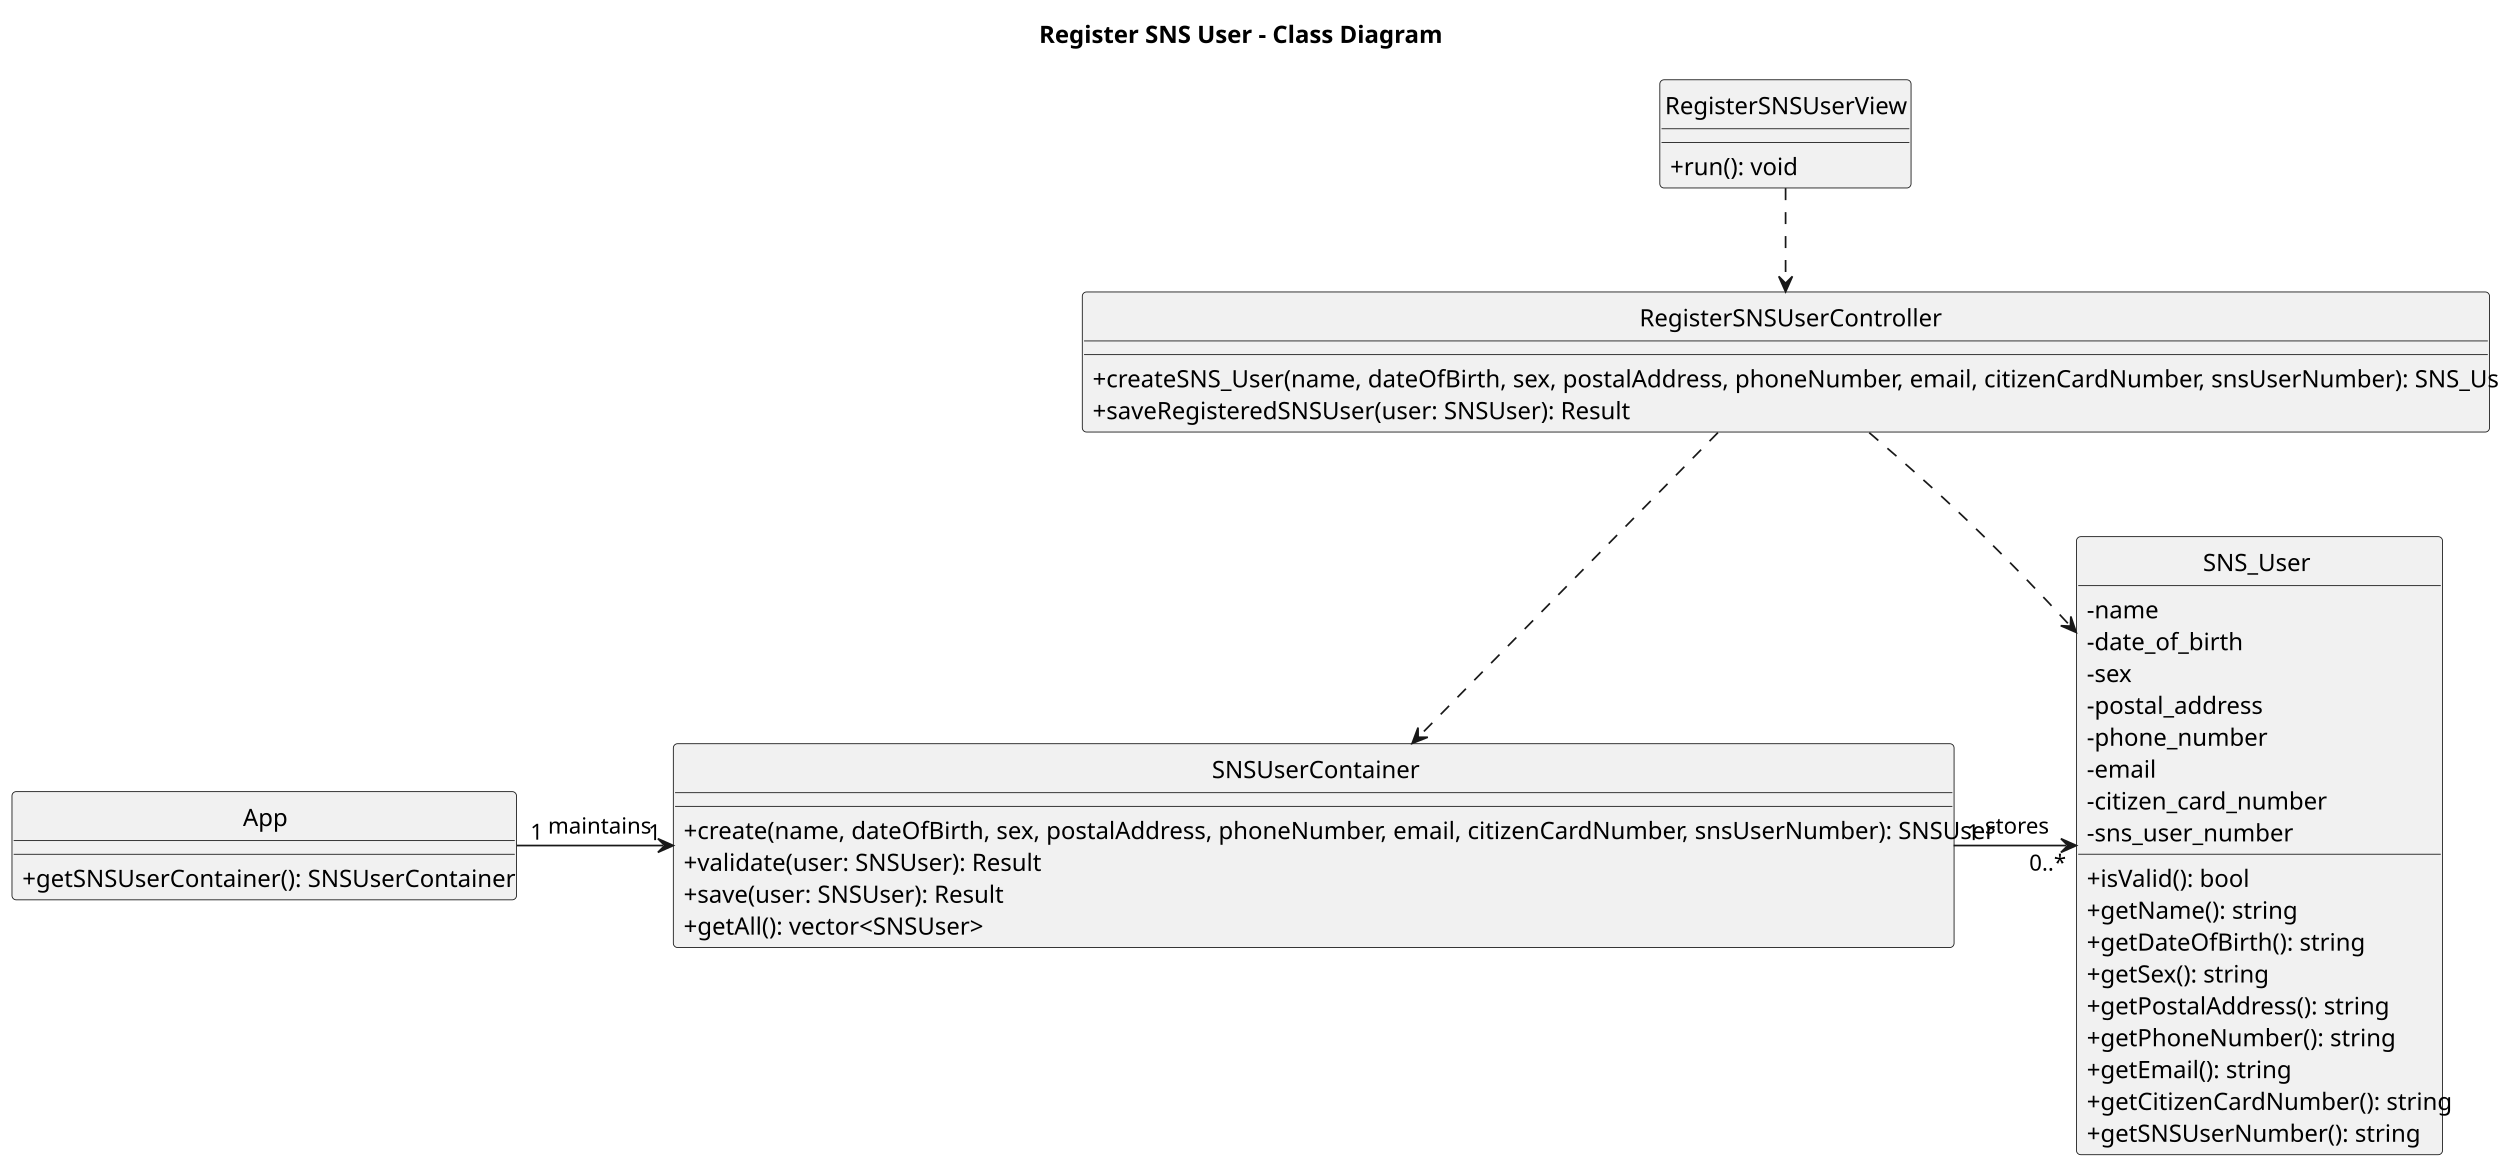
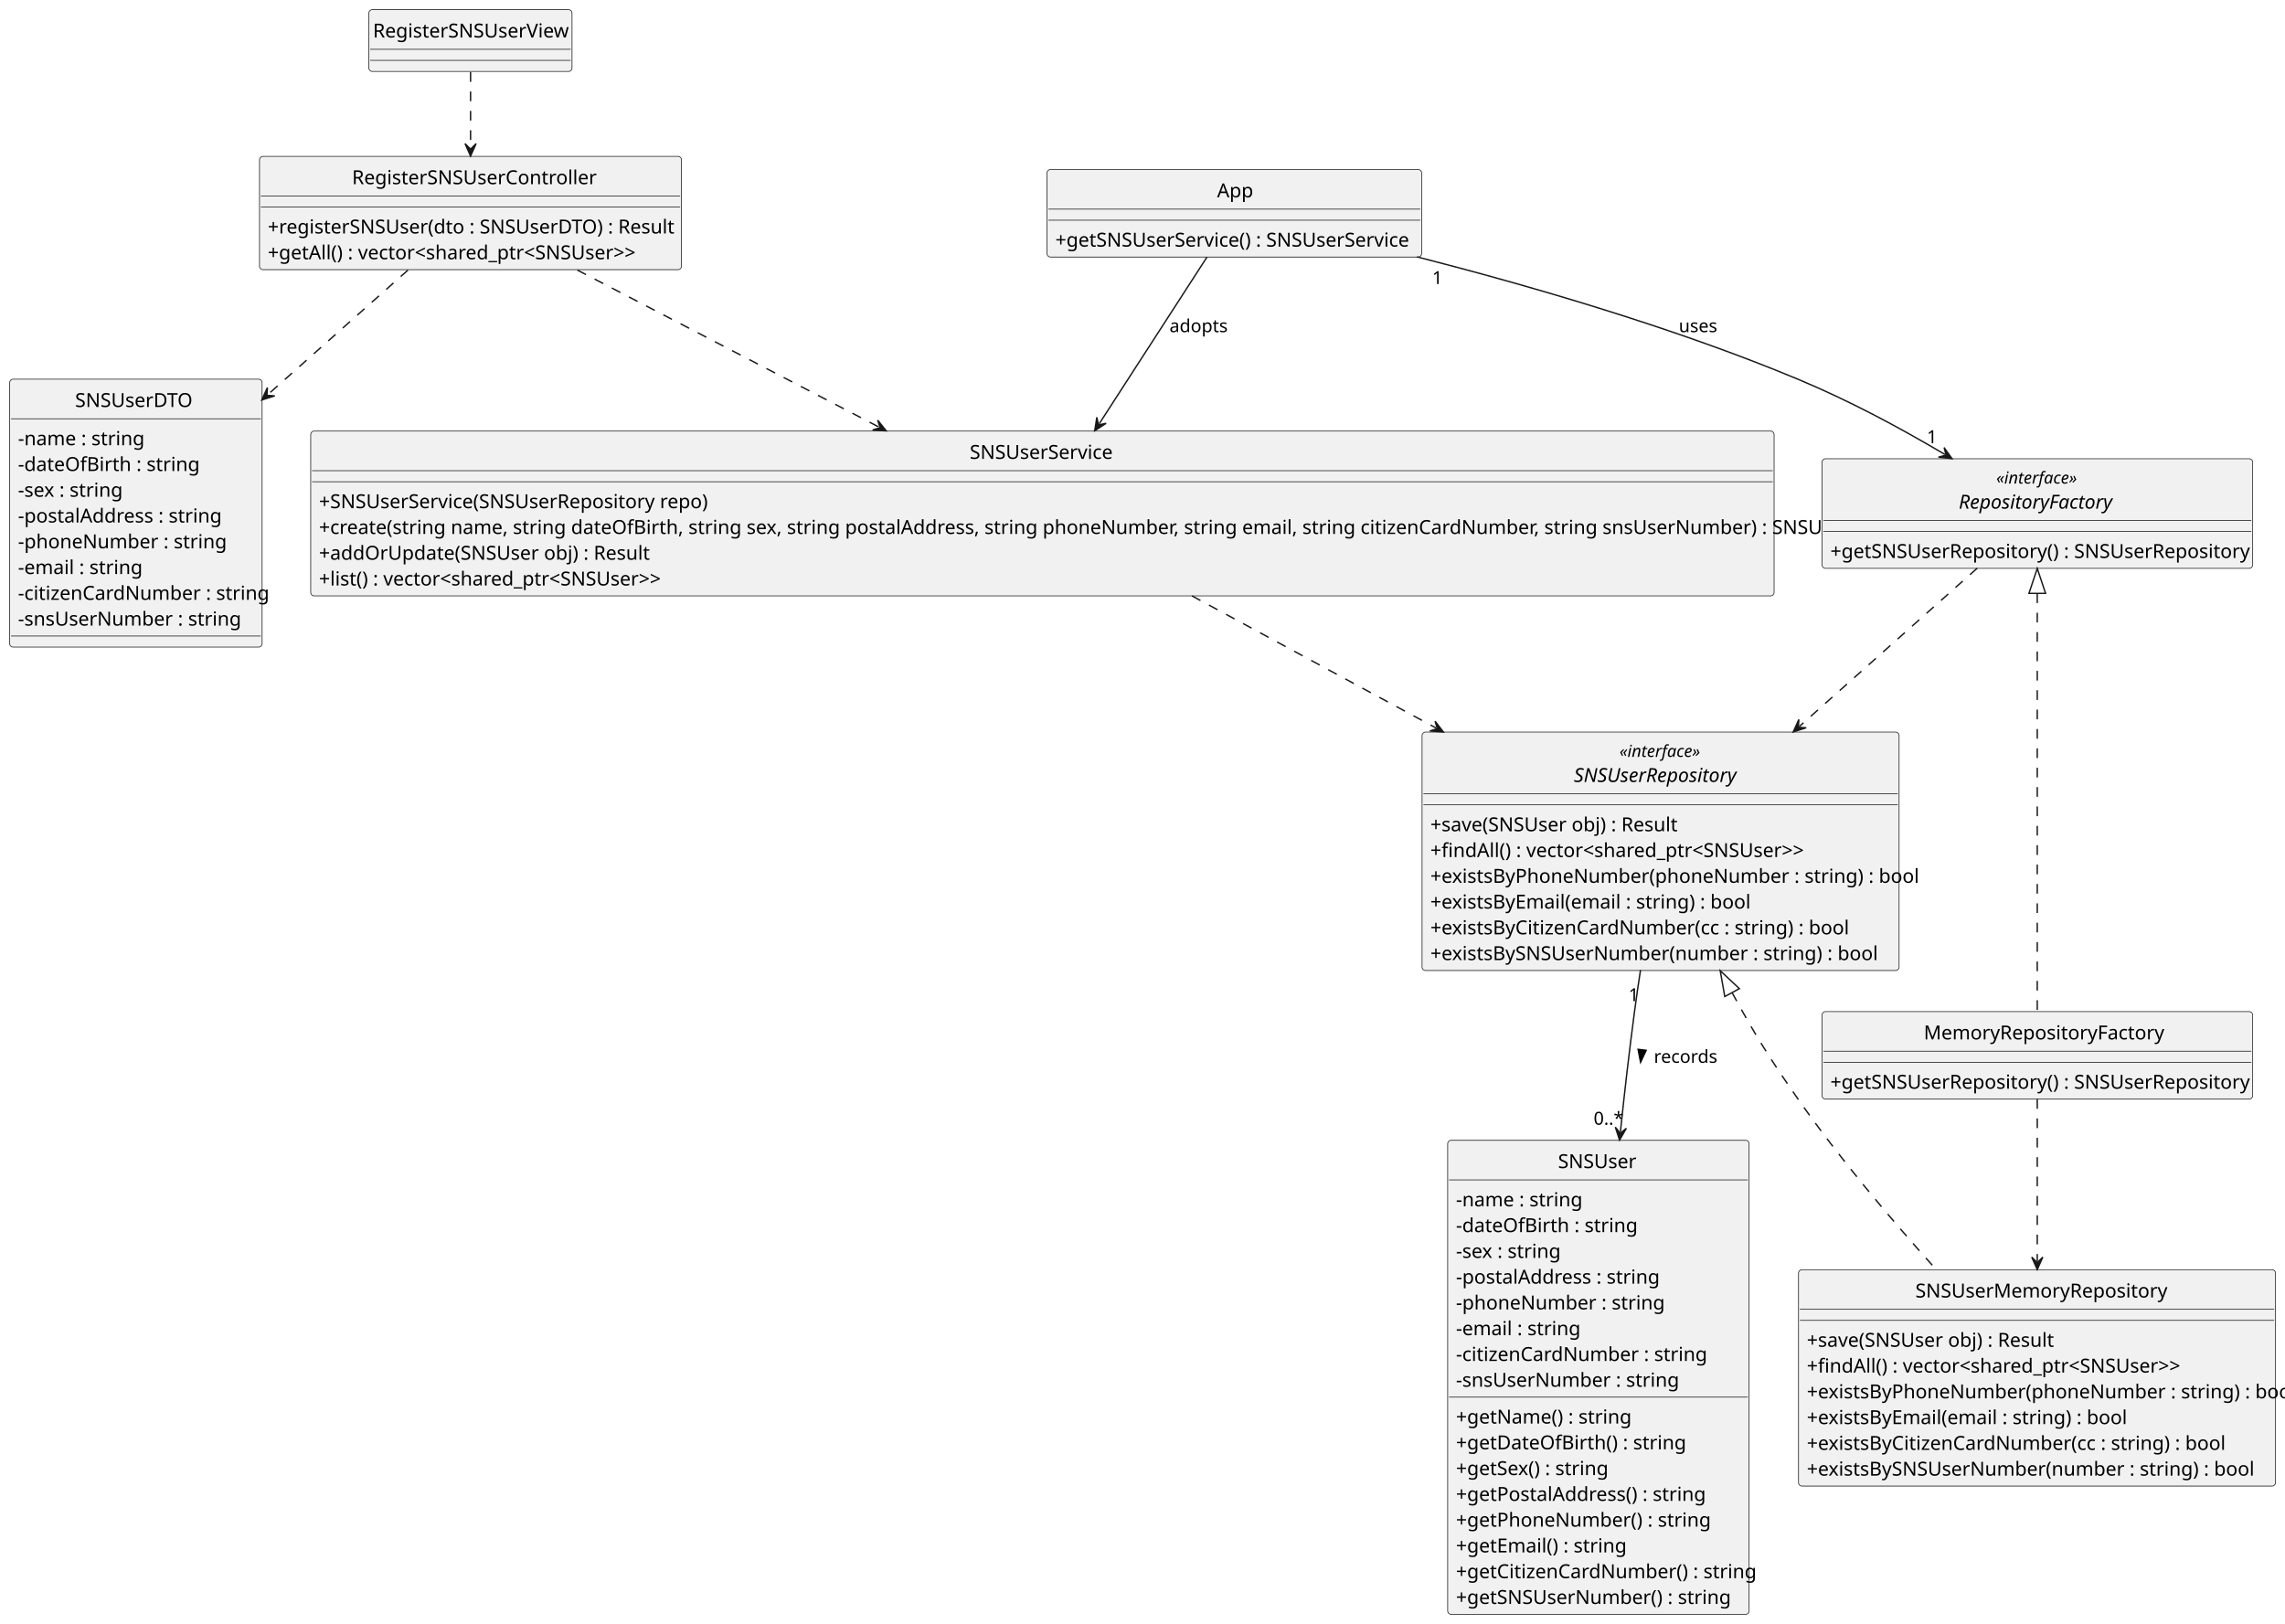
- <svg xmlns="http://www.w3.org/2000/svg" contentStyleType="text/css" data-diagram-type="CLASS" height="681px" preserveAspectRatio="none" style="width:1461px;height:681px;background:#FFFFFF;" version="1.1" viewBox="0 0 1461 681" width="1461px" zoomAndPan="magnify">
+ <svg xmlns="http://www.w3.org/2000/svg" contentStyleType="text/css" height="1173px" preserveAspectRatio="none" style="width:1651px;height:1173px;background:#FFFFFF;" version="1.1" viewBox="0 0 1651 1173" width="1651px" zoomAndPan="magnify">
  <defs />
  <g>
-     <g class="title" data-source-line="6">
-       <text fill="#000000" font-family="sans-serif" font-size="14" font-weight="bold" lengthAdjust="spacing" textLength="233.427" x="607.227" y="25.107">Register SNS User - Class Diagram</text>
+     <g id="elem_SNSUserDTO">
+       <rect codeLine="7" fill="#F1F1F1" height="193.59" id="SNSUserDTO" rx="2.5" ry="2.5" style="stroke:#181818;stroke-width:0.5;" width="182.386" x="7" y="274" />
+       <text fill="#000000" font-family="sans-serif" font-size="14" lengthAdjust="spacing" textLength="87.897" x="54.245" y="294.107">SNSUserDTO</text>
+       <line style="stroke:#181818;stroke-width:0.5;" x1="8" x2="188.386" y1="302.621" y2="302.621" />
+       <text fill="#000000" font-family="sans-serif" font-size="14" lengthAdjust="spacing" textLength="85.586" x="13" y="321.728">-name : string</text>
+       <text fill="#000000" font-family="sans-serif" font-size="14" lengthAdjust="spacing" textLength="121.379" x="13" y="340.35">-dateOfBirth : string</text>
+       <text fill="#000000" font-family="sans-serif" font-size="14" lengthAdjust="spacing" textLength="72.352" x="13" y="358.971">-sex : string</text>
+       <text fill="#000000" font-family="sans-serif" font-size="14" lengthAdjust="spacing" textLength="139.282" x="13" y="377.592">-postalAddress : string</text>
+       <text fill="#000000" font-family="sans-serif" font-size="14" lengthAdjust="spacing" textLength="139.289" x="13" y="396.213">-phoneNumber : string</text>
+       <text fill="#000000" font-family="sans-serif" font-size="14" lengthAdjust="spacing" textLength="84.02" x="13" y="414.834">-email : string</text>
+       <text fill="#000000" font-family="sans-serif" font-size="14" lengthAdjust="spacing" textLength="170.386" x="13" y="433.455">-citizenCardNumber : string</text>
+       <text fill="#000000" font-family="sans-serif" font-size="14" lengthAdjust="spacing" textLength="151.703" x="13" y="452.076">-snsUserNumber : string</text>
+       <line style="stroke:#181818;stroke-width:0.5;" x1="8" x2="188.386" y1="459.59" y2="459.59" />
    </g>
-     <g class="entity" data-entity="RegisterSNSUserView" data-source-line="8" data-uid="ent0002" id="entity_RegisterSNSUserView">
-       <rect fill="#F1F1F1" height="63.242" rx="2.5" ry="2.5" style="stroke:#181818;stroke-width:0.5;" width="146.82" x="970" y="46.621" />
-       <text fill="#000000" font-family="sans-serif" font-size="14" lengthAdjust="spacing" textLength="140.82" x="973" y="66.728">RegisterSNSUserView</text>
-       <line style="stroke:#181818;stroke-width:0.5;" x1="971" x2="1115.82" y1="75.242" y2="75.242" />
-       <line style="stroke:#181818;stroke-width:0.5;" x1="971" x2="1115.82" y1="83.242" y2="83.242" />
-       <text fill="#000000" font-family="sans-serif" font-size="14" lengthAdjust="spacing" textLength="71.196" x="976" y="102.35">+run(): void</text>
+     <g id="elem_RegisterSNSUserView">
+       <rect codeLine="19" fill="#F1F1F1" height="44.621" id="RegisterSNSUserView" rx="2.5" ry="2.5" style="stroke:#181818;stroke-width:0.5;" width="146.82" x="266.5" y="7" />
+       <text fill="#000000" font-family="sans-serif" font-size="14" lengthAdjust="spacing" textLength="140.82" x="269.5" y="27.107">RegisterSNSUserView</text>
+       <line style="stroke:#181818;stroke-width:0.5;" x1="267.5" x2="412.32" y1="35.621" y2="35.621" />
+       <line style="stroke:#181818;stroke-width:0.5;" x1="267.5" x2="412.32" y1="43.621" y2="43.621" />
    </g>
-     <g class="entity" data-entity="RegisterSNSUserController" data-source-line="12" data-uid="ent0003" id="entity_RegisterSNSUserController">
-       <rect fill="#F1F1F1" height="81.863" rx="2.5" ry="2.5" style="stroke:#181818;stroke-width:0.5;" width="822.38" x="632.5" y="170.621" />
-       <text fill="#000000" font-family="sans-serif" font-size="14" lengthAdjust="spacing" textLength="171.165" x="958.107" y="190.728">RegisterSNSUserController</text>
-       <line style="stroke:#181818;stroke-width:0.5;" x1="633.5" x2="1453.88" y1="199.242" y2="199.242" />
-       <line style="stroke:#181818;stroke-width:0.5;" x1="633.5" x2="1453.88" y1="207.242" y2="207.242" />
-       <text fill="#000000" font-family="sans-serif" font-size="14" lengthAdjust="spacing" textLength="810.38" x="638.5" y="226.35">+createSNS_User(name, dateOfBirth, sex, postalAddress, phoneNumber, email, citizenCardNumber, snsUserNumber): SNS_User</text>
-       <text fill="#000000" font-family="sans-serif" font-size="14" lengthAdjust="spacing" textLength="313.94" x="638.5" y="244.971">+saveRegisteredSNSUser(user: SNSUser): Result</text>
+     <g id="elem_RegisterSNSUserController">
+       <rect codeLine="22" fill="#F1F1F1" height="81.863" id="RegisterSNSUserController" rx="2.5" ry="2.5" style="stroke:#181818;stroke-width:0.5;" width="304.906" x="187.5" y="113" />
+       <text fill="#000000" font-family="sans-serif" font-size="14" lengthAdjust="spacing" textLength="171.165" x="254.371" y="133.107">RegisterSNSUserController</text>
+       <line style="stroke:#181818;stroke-width:0.5;" x1="188.5" x2="491.406" y1="141.621" y2="141.621" />
+       <line style="stroke:#181818;stroke-width:0.5;" x1="188.5" x2="491.406" y1="149.621" y2="149.621" />
+       <text fill="#000000" font-family="sans-serif" font-size="14" lengthAdjust="spacing" textLength="292.906" x="193.5" y="168.728">+registerSNSUser(dto : SNSUserDTO) : Result</text>
+       <text fill="#000000" font-family="sans-serif" font-size="14" lengthAdjust="spacing" textLength="260.292" x="193.5" y="187.35">+getAll() : vector&lt;shared_ptr&lt;SNSUser&gt;&gt;</text>
    </g>
-     <g class="entity" data-entity="SNS_User" data-source-line="17" data-uid="ent0004" id="entity_SNS_User">
-       <rect fill="#F1F1F1" height="361.18" rx="2.5" ry="2.5" style="stroke:#181818;stroke-width:0.5;" width="213.906" x="1213.5" y="313.621" />
-       <text fill="#000000" font-family="sans-serif" font-size="14" lengthAdjust="spacing" textLength="66.131" x="1287.388" y="333.728">SNS_User</text>
-       <line style="stroke:#181818;stroke-width:0.5;" x1="1214.5" x2="1426.406" y1="342.242" y2="342.242" />
-       <text fill="#000000" font-family="sans-serif" font-size="14" lengthAdjust="spacing" textLength="39.683" x="1219.5" y="361.35">-name</text>
-       <text fill="#000000" font-family="sans-serif" font-size="14" lengthAdjust="spacing" textLength="86.393" x="1219.5" y="379.971">-date_of_birth</text>
-       <text fill="#000000" font-family="sans-serif" font-size="14" lengthAdjust="spacing" textLength="26.448" x="1219.5" y="398.592">-sex</text>
-       <text fill="#000000" font-family="sans-serif" font-size="14" lengthAdjust="spacing" textLength="99.613" x="1219.5" y="417.213">-postal_address</text>
-       <text fill="#000000" font-family="sans-serif" font-size="14" lengthAdjust="spacing" textLength="98.848" x="1219.5" y="435.834">-phone_number</text>
-       <text fill="#000000" font-family="sans-serif" font-size="14" lengthAdjust="spacing" textLength="38.117" x="1219.5" y="454.455">-email</text>
-       <text fill="#000000" font-family="sans-serif" font-size="14" lengthAdjust="spacing" textLength="134.62" x="1219.5" y="473.076">-citizen_card_number</text>
-       <text fill="#000000" font-family="sans-serif" font-size="14" lengthAdjust="spacing" textLength="116.724" x="1219.5" y="491.697">-sns_user_number</text>
-       <line style="stroke:#181818;stroke-width:0.5;" x1="1214.5" x2="1426.406" y1="499.211" y2="499.211" />
-       <text fill="#000000" font-family="sans-serif" font-size="14" lengthAdjust="spacing" textLength="92.989" x="1219.5" y="518.318">+isValid(): bool</text>
-       <text fill="#000000" font-family="sans-serif" font-size="14" lengthAdjust="spacing" textLength="116.32" x="1219.5" y="536.939">+getName(): string</text>
-       <text fill="#000000" font-family="sans-serif" font-size="14" lengthAdjust="spacing" textLength="152.113" x="1219.5" y="555.561">+getDateOfBirth(): string</text>
-       <text fill="#000000" font-family="sans-serif" font-size="14" lengthAdjust="spacing" textLength="103.1" x="1219.5" y="574.182">+getSex(): string</text>
-       <text fill="#000000" font-family="sans-serif" font-size="14" lengthAdjust="spacing" textLength="169.244" x="1219.5" y="592.803">+getPostalAddress(): string</text>
-       <text fill="#000000" font-family="sans-serif" font-size="14" lengthAdjust="spacing" textLength="169.251" x="1219.5" y="611.424">+getPhoneNumber(): string</text>
-       <text fill="#000000" font-family="sans-serif" font-size="14" lengthAdjust="spacing" textLength="113.982" x="1219.5" y="630.045">+getEmail(): string</text>
-       <text fill="#000000" font-family="sans-serif" font-size="14" lengthAdjust="spacing" textLength="201.906" x="1219.5" y="648.666">+getCitizenCardNumber(): string</text>
-       <text fill="#000000" font-family="sans-serif" font-size="14" lengthAdjust="spacing" textLength="187.113" x="1219.5" y="667.287">+getSNSUserNumber(): string</text>
+     <g id="elem_App">
+       <rect codeLine="27" fill="#F1F1F1" height="63.242" id="App" rx="2.5" ry="2.5" style="stroke:#181818;stroke-width:0.5;" width="270.685" x="756.5" y="122.5" />
+       <text fill="#000000" font-family="sans-serif" font-size="14" lengthAdjust="spacing" textLength="24.91" x="879.388" y="142.607">App</text>
+       <line style="stroke:#181818;stroke-width:0.5;" x1="757.5" x2="1026.186" y1="151.121" y2="151.121" />
+       <line style="stroke:#181818;stroke-width:0.5;" x1="757.5" x2="1026.186" y1="159.121" y2="159.121" />
+       <text fill="#000000" font-family="sans-serif" font-size="14" lengthAdjust="spacing" textLength="258.685" x="762.5" y="178.228">+getSNSUserService() : SNSUserService</text>
    </g>
-     <g class="entity" data-entity="SNSUserContainer" data-source-line="37" data-uid="ent0005" id="entity_SNSUserContainer">
-       <rect fill="#F1F1F1" height="119.106" rx="2.5" ry="2.5" style="stroke:#181818;stroke-width:0.5;" width="748.463" x="393.5" y="434.621" />
-       <text fill="#000000" font-family="sans-serif" font-size="14" lengthAdjust="spacing" textLength="119.048" x="708.207" y="454.728">SNSUserContainer</text>
-       <line style="stroke:#181818;stroke-width:0.5;" x1="394.5" x2="1140.963" y1="463.242" y2="463.242" />
-       <line style="stroke:#181818;stroke-width:0.5;" x1="394.5" x2="1140.963" y1="471.242" y2="471.242" />
-       <text fill="#000000" font-family="sans-serif" font-size="14" lengthAdjust="spacing" textLength="736.463" x="399.5" y="490.35">+create(name, dateOfBirth, sex, postalAddress, phoneNumber, email, citizenCardNumber, snsUserNumber): SNSUser</text>
-       <text fill="#000000" font-family="sans-serif" font-size="14" lengthAdjust="spacing" textLength="206.575" x="399.5" y="508.971">+validate(user: SNSUser): Result</text>
-       <text fill="#000000" font-family="sans-serif" font-size="14" lengthAdjust="spacing" textLength="187.893" x="399.5" y="527.592">+save(user: SNSUser): Result</text>
-       <text fill="#000000" font-family="sans-serif" font-size="14" lengthAdjust="spacing" textLength="173.12" x="399.5" y="546.213">+getAll(): vector&lt;SNSUser&gt;</text>
+     <g id="elem_SNSUserService">
+       <rect codeLine="35" fill="#F1F1F1" height="119.106" id="SNSUserService" rx="2.5" ry="2.5" style="stroke:#181818;stroke-width:0.5;" width="1057.345" x="224.5" y="311.5" />
+       <text fill="#000000" font-family="sans-serif" font-size="14" lengthAdjust="spacing" textLength="105.027" x="700.659" y="331.607">SNSUserService</text>
+       <line style="stroke:#181818;stroke-width:0.5;" x1="225.5" x2="1280.845" y1="340.121" y2="340.121" />
+       <line style="stroke:#181818;stroke-width:0.5;" x1="225.5" x2="1280.845" y1="348.121" y2="348.121" />
+       <text fill="#000000" font-family="sans-serif" font-size="14" lengthAdjust="spacing" textLength="279.699" x="230.5" y="367.228">+SNSUserService(SNSUserRepository repo)</text>
+       <text fill="#000000" font-family="sans-serif" font-size="14" lengthAdjust="spacing" textLength="1045.345" x="230.5" y="385.85">+create(string name, string dateOfBirth, string sex, string postalAddress, string phoneNumber, string email, string citizenCardNumber, string snsUserNumber) : SNSUser</text>
+       <text fill="#000000" font-family="sans-serif" font-size="14" lengthAdjust="spacing" textLength="233.823" x="230.5" y="404.471">+addOrUpdate(SNSUser obj) : Result</text>
+       <text fill="#000000" font-family="sans-serif" font-size="14" lengthAdjust="spacing" textLength="242.382" x="230.5" y="423.092">+list() : vector&lt;shared_ptr&lt;SNSUser&gt;&gt;</text>
    </g>
-     <g class="entity" data-entity="App" data-source-line="44" data-uid="ent0006" id="entity_App">
-       <rect fill="#F1F1F1" height="63.242" rx="2.5" ry="2.5" style="stroke:#181818;stroke-width:0.5;" width="294.837" x="7" y="462.621" />
-       <text fill="#000000" font-family="sans-serif" font-size="14" lengthAdjust="spacing" textLength="24.91" x="141.963" y="482.728">App</text>
-       <line style="stroke:#181818;stroke-width:0.5;" x1="8" x2="300.837" y1="491.242" y2="491.242" />
-       <line style="stroke:#181818;stroke-width:0.5;" x1="8" x2="300.837" y1="499.242" y2="499.242" />
-       <text fill="#000000" font-family="sans-serif" font-size="14" lengthAdjust="spacing" textLength="282.837" x="13" y="518.35">+getSNSUserContainer(): SNSUserContainer</text>
+     <g id="elem_SNSUserRepository">
+       <rect codeLine="45" fill="#F1F1F1" height="172.309" id="SNSUserRepository" rx="2.5" ry="2.5" style="stroke:#181818;stroke-width:0.5;" width="344.664" x="1027.5" y="529" />
+       <text fill="#000000" font-family="sans-serif" font-size="12" font-style="italic" lengthAdjust="spacing" textLength="59.373" x="1170.146" y="546.949">«interface»</text>
+       <text fill="#000000" font-family="sans-serif" font-size="14" font-style="italic" lengthAdjust="spacing" textLength="125.262" x="1137.201" y="565.068">SNSUserRepository</text>
+       <line style="stroke:#181818;stroke-width:0.5;" x1="1028.5" x2="1371.164" y1="573.582" y2="573.582" />
+       <line style="stroke:#181818;stroke-width:0.5;" x1="1028.5" x2="1371.164" y1="581.582" y2="581.582" />
+       <text fill="#000000" font-family="sans-serif" font-size="14" lengthAdjust="spacing" textLength="179.341" x="1033.5" y="600.689">+save(SNSUser obj) : Result</text>
+       <text fill="#000000" font-family="sans-serif" font-size="14" lengthAdjust="spacing" textLength="263.402" x="1033.5" y="619.311">+findAll() : vector&lt;shared_ptr&lt;SNSUser&gt;&gt;</text>
+       <text fill="#000000" font-family="sans-serif" font-size="14" lengthAdjust="spacing" textLength="332.664" x="1033.5" y="637.932">+existsByPhoneNumber(phoneNumber : string) : bool</text>
+       <text fill="#000000" font-family="sans-serif" font-size="14" lengthAdjust="spacing" textLength="222.127" x="1033.5" y="656.553">+existsByEmail(email : string) : bool</text>
+       <text fill="#000000" font-family="sans-serif" font-size="14" lengthAdjust="spacing" textLength="290.596" x="1033.5" y="675.174">+existsByCitizenCardNumber(cc : string) : bool</text>
+       <text fill="#000000" font-family="sans-serif" font-size="14" lengthAdjust="spacing" textLength="309.272" x="1033.5" y="693.795">+existsBySNSUserNumber(number : string) : bool</text>
    </g>
-     <g class="link" data-entity-1="App" data-entity-2="SNSUserContainer" data-source-line="48" data-uid="lnk7" id="link_App_SNSUserContainer">
-       <path codeLine="48" d="M302.11,494.121 C330.54,494.121 355.49,494.121 387.47,494.121" fill="none" id="App-to-SNSUserContainer" style="stroke:#181818;stroke-width:1;" />
-       <polygon fill="#181818" points="393.47,494.121,384.47,490.121,388.47,494.121,384.47,498.121,393.47,494.121" style="stroke:#181818;stroke-width:1;" />
-       <text fill="#000000" font-family="sans-serif" font-size="13" lengthAdjust="spacing" textLength="55.637" x="320.25" y="487.149">maintains</text>
-       <text fill="#000000" font-family="sans-serif" font-size="13" lengthAdjust="spacing" textLength="7.23" x="309.912" y="490.712">1</text>
-       <text fill="#000000" font-family="sans-serif" font-size="13" lengthAdjust="spacing" textLength="7.23" x="378.799" y="490.979">1</text>
+     <g id="elem_SNSUserMemoryRepository">
+       <rect codeLine="55" fill="#F1F1F1" height="156.348" id="SNSUserMemoryRepository" rx="2.5" ry="2.5" style="stroke:#181818;stroke-width:0.5;" width="344.664" x="1299.5" y="917.5" />
+       <text fill="#000000" font-family="sans-serif" font-size="14" lengthAdjust="spacing" textLength="175.82" x="1383.922" y="937.607">SNSUserMemoryRepository</text>
+       <line style="stroke:#181818;stroke-width:0.5;" x1="1300.5" x2="1643.164" y1="946.121" y2="946.121" />
+       <line style="stroke:#181818;stroke-width:0.5;" x1="1300.5" x2="1643.164" y1="954.121" y2="954.121" />
+       <text fill="#000000" font-family="sans-serif" font-size="14" lengthAdjust="spacing" textLength="179.341" x="1305.5" y="973.229">+save(SNSUser obj) : Result</text>
+       <text fill="#000000" font-family="sans-serif" font-size="14" lengthAdjust="spacing" textLength="263.402" x="1305.5" y="991.85">+findAll() : vector&lt;shared_ptr&lt;SNSUser&gt;&gt;</text>
+       <text fill="#000000" font-family="sans-serif" font-size="14" lengthAdjust="spacing" textLength="332.664" x="1305.5" y="1010.471">+existsByPhoneNumber(phoneNumber : string) : bool</text>
+       <text fill="#000000" font-family="sans-serif" font-size="14" lengthAdjust="spacing" textLength="222.127" x="1305.5" y="1029.092">+existsByEmail(email : string) : bool</text>
+       <text fill="#000000" font-family="sans-serif" font-size="14" lengthAdjust="spacing" textLength="290.596" x="1305.5" y="1047.713">+existsByCitizenCardNumber(cc : string) : bool</text>
+       <text fill="#000000" font-family="sans-serif" font-size="14" lengthAdjust="spacing" textLength="309.272" x="1305.5" y="1066.334">+existsBySNSUserNumber(number : string) : bool</text>
    </g>
-     <g class="link" data-entity-1="SNSUserContainer" data-entity-2="SNS_User" data-source-line="49" data-uid="lnk8" id="link_SNSUserContainer_SNS_User">
-       <path codeLine="49" d="M1141.72,494.121 C1167.24,494.121 1185.48,494.121 1207.41,494.121" fill="none" id="SNSUserContainer-to-SNS_User" style="stroke:#181818;stroke-width:1;" />
-       <polygon fill="#181818" points="1213.41,494.121,1204.41,490.121,1208.41,494.121,1204.41,498.121,1213.41,494.121" style="stroke:#181818;stroke-width:1;" />
-       <text fill="#000000" font-family="sans-serif" font-size="13" lengthAdjust="spacing" textLength="35.401" x="1160" y="487.149">stores</text>
-       <text fill="#000000" font-family="sans-serif" font-size="13" lengthAdjust="spacing" textLength="7.23" x="1149.39" y="490.979">1</text>
-       <text fill="#000000" font-family="sans-serif" font-size="13" lengthAdjust="spacing" textLength="19.513" x="1185.87" y="508.778">0..*</text>
+     <g id="elem_RepositoryFactory">
+       <rect codeLine="66" fill="#F1F1F1" height="79.203" id="RepositoryFactory" rx="2.5" ry="2.5" style="stroke:#181818;stroke-width:0.5;" width="311.154" x="1316.5" y="331.5" />
+       <text fill="#000000" font-family="sans-serif" font-size="12" font-style="italic" lengthAdjust="spacing" textLength="59.373" x="1442.391" y="349.449">«interface»</text>
+       <text fill="#000000" font-family="sans-serif" font-size="14" font-style="italic" lengthAdjust="spacing" textLength="113.593" x="1415.281" y="367.568">RepositoryFactory</text>
+       <line style="stroke:#181818;stroke-width:0.5;" x1="1317.5" x2="1626.654" y1="376.082" y2="376.082" />
+       <line style="stroke:#181818;stroke-width:0.5;" x1="1317.5" x2="1626.654" y1="384.082" y2="384.082" />
+       <text fill="#000000" font-family="sans-serif" font-size="14" lengthAdjust="spacing" textLength="299.154" x="1322.5" y="403.19">+getSNSUserRepository() : SNSUserRepository</text>
    </g>
-     <g class="link" data-entity-1="RegisterSNSUserView" data-entity-2="RegisterSNSUserController" data-source-line="50" data-uid="lnk9" id="link_RegisterSNSUserView_RegisterSNSUserController">
-       <path codeLine="50" d="M1043.5,109.951 C1043.5,128.021 1043.5,145.041 1043.5,164.511" fill="none" id="RegisterSNSUserView-to-RegisterSNSUserController" style="stroke:#181818;stroke-width:1;stroke-dasharray:7,7;" />
-       <polygon fill="#181818" points="1043.5,170.511,1047.5,161.511,1043.5,165.511,1039.5,161.511,1043.5,170.511" style="stroke:#181818;stroke-width:1;" />
+     <g id="elem_MemoryRepositoryFactory">
+       <rect codeLine="70" fill="#F1F1F1" height="63.242" id="MemoryRepositoryFactory" rx="2.5" ry="2.5" style="stroke:#181818;stroke-width:0.5;" width="311.154" x="1316.5" y="731" />
+       <text fill="#000000" font-family="sans-serif" font-size="14" lengthAdjust="spacing" textLength="164.151" x="1390.002" y="751.107">MemoryRepositoryFactory</text>
+       <line style="stroke:#181818;stroke-width:0.5;" x1="1317.5" x2="1626.654" y1="759.621" y2="759.621" />
+       <line style="stroke:#181818;stroke-width:0.5;" x1="1317.5" x2="1626.654" y1="767.621" y2="767.621" />
+       <text fill="#000000" font-family="sans-serif" font-size="14" lengthAdjust="spacing" textLength="299.154" x="1322.5" y="786.729">+getSNSUserRepository() : SNSUserRepository</text>
    </g>
-     <g class="link" data-entity-1="RegisterSNSUserController" data-entity-2="SNSUserContainer" data-source-line="51" data-uid="lnk10" id="link_RegisterSNSUserController_SNSUserContainer">
-       <path codeLine="51" d="M1003.96,252.811 C957.15,300.381 883.028,375.704 829.448,430.164" fill="none" id="RegisterSNSUserController-to-SNSUserContainer" style="stroke:#181818;stroke-width:1;stroke-dasharray:7,7;" />
-       <polygon fill="#181818" points="825.24,434.441,834.403,430.831,828.747,430.877,828.701,425.22,825.24,434.441" style="stroke:#181818;stroke-width:1;" />
+     <g id="elem_SNSUser">
+       <rect codeLine="82" fill="#F1F1F1" height="342.559" id="SNSUser" rx="2.5" ry="2.5" style="stroke:#181818;stroke-width:0.5;" width="217.796" x="1046" y="824" />
+       <text fill="#000000" font-family="sans-serif" font-size="14" lengthAdjust="spacing" textLength="58.345" x="1125.726" y="844.107">SNSUser</text>
+       <line style="stroke:#181818;stroke-width:0.5;" x1="1047" x2="1262.796" y1="852.621" y2="852.621" />
+       <text fill="#000000" font-family="sans-serif" font-size="14" lengthAdjust="spacing" textLength="85.586" x="1052" y="871.729">-name : string</text>
+       <text fill="#000000" font-family="sans-serif" font-size="14" lengthAdjust="spacing" textLength="121.379" x="1052" y="890.35">-dateOfBirth : string</text>
+       <text fill="#000000" font-family="sans-serif" font-size="14" lengthAdjust="spacing" textLength="72.352" x="1052" y="908.971">-sex : string</text>
+       <text fill="#000000" font-family="sans-serif" font-size="14" lengthAdjust="spacing" textLength="139.282" x="1052" y="927.592">-postalAddress : string</text>
+       <text fill="#000000" font-family="sans-serif" font-size="14" lengthAdjust="spacing" textLength="139.289" x="1052" y="946.213">-phoneNumber : string</text>
+       <text fill="#000000" font-family="sans-serif" font-size="14" lengthAdjust="spacing" textLength="84.02" x="1052" y="964.834">-email : string</text>
+       <text fill="#000000" font-family="sans-serif" font-size="14" lengthAdjust="spacing" textLength="170.386" x="1052" y="983.455">-citizenCardNumber : string</text>
+       <text fill="#000000" font-family="sans-serif" font-size="14" lengthAdjust="spacing" textLength="151.703" x="1052" y="1002.076">-snsUserNumber : string</text>
+       <line style="stroke:#181818;stroke-width:0.5;" x1="1047" x2="1262.796" y1="1009.59" y2="1009.59" />
+       <text fill="#000000" font-family="sans-serif" font-size="14" lengthAdjust="spacing" textLength="120.21" x="1052" y="1028.697">+getName() : string</text>
+       <text fill="#000000" font-family="sans-serif" font-size="14" lengthAdjust="spacing" textLength="156.003" x="1052" y="1047.318">+getDateOfBirth() : string</text>
+       <text fill="#000000" font-family="sans-serif" font-size="14" lengthAdjust="spacing" textLength="106.989" x="1052" y="1065.939">+getSex() : string</text>
+       <text fill="#000000" font-family="sans-serif" font-size="14" lengthAdjust="spacing" textLength="173.134" x="1052" y="1084.561">+getPostalAddress() : string</text>
+       <text fill="#000000" font-family="sans-serif" font-size="14" lengthAdjust="spacing" textLength="173.141" x="1052" y="1103.182">+getPhoneNumber() : string</text>
+       <text fill="#000000" font-family="sans-serif" font-size="14" lengthAdjust="spacing" textLength="117.872" x="1052" y="1121.803">+getEmail() : string</text>
+       <text fill="#000000" font-family="sans-serif" font-size="14" lengthAdjust="spacing" textLength="205.796" x="1052" y="1140.424">+getCitizenCardNumber() : string</text>
+       <text fill="#000000" font-family="sans-serif" font-size="14" lengthAdjust="spacing" textLength="191.003" x="1052" y="1159.045">+getSNSUserNumber() : string</text>
    </g>
-     <g class="link" data-entity-1="RegisterSNSUserController" data-entity-2="SNS_User" data-source-line="52" data-uid="lnk11" id="link_RegisterSNSUserController_SNS_User">
-       <path codeLine="52" d="M1092.38,252.861 C1113.55,270.871 1138.29,292.721 1159.5,313.621 C1177.39,331.251 1191.674,346.059 1209.284,365.169" fill="none" id="RegisterSNSUserController-to-SNS_User" style="stroke:#181818;stroke-width:1;stroke-dasharray:7,7;" />
-       <polygon fill="#181818" points="1213.35,369.581,1210.193,360.252,1209.962,365.904,1204.31,365.673,1213.35,369.581" style="stroke:#181818;stroke-width:1;" />
+     <g id="link_RegisterSNSUserView_RegisterSNSUserController">
+       <path codeLine="31" d="M340,52.12 C340,68.88 340,86.57 340,106.79 " fill="none" id="RegisterSNSUserView-to-RegisterSNSUserController" style="stroke:#181818;stroke-width:1.0;stroke-dasharray:7.0,7.0;" />
+       <polygon fill="#181818" points="340,112.79,344,103.79,340,107.79,336,103.79,340,112.79" style="stroke:#181818;stroke-width:1.0;" />
+     </g>
+     <g id="link_RegisterSNSUserController_SNSUserDTO">
+       <path codeLine="32" d="M294.77,195.19 C265.08,221.56 229.695,252.995 193.615,285.055 " fill="none" id="RegisterSNSUserController-to-SNSUserDTO" style="stroke:#181818;stroke-width:1.0;stroke-dasharray:7.0,7.0;" />
+       <polygon fill="#181818" points="189.13,289.04,198.515,286.052,192.868,285.719,193.201,280.072,189.13,289.04" style="stroke:#181818;stroke-width:1.0;" />
+     </g>
+     <g id="link_RegisterSNSUserController_SNSUserService">
+       <path codeLine="42" d="M417.2,195.19 C480,227.88 564.188,271.71 634.998,308.57 " fill="none" id="RegisterSNSUserController-to-SNSUserService" style="stroke:#181818;stroke-width:1.0;stroke-dasharray:7.0,7.0;" />
+       <polygon fill="#181818" points="640.32,311.34,634.184,303.636,635.885,309.031,630.49,310.733,640.32,311.34" style="stroke:#181818;stroke-width:1.0;" />
+     </g>
+     <g id="link_SNSUserRepository_SNSUserMemoryRepository">
+       <path codeLine="63" d="M1251.494,717.267 C1267.784,747.337 1278.75,765.01 1299,794 C1328.88,836.78 1366.27,881.04 1398.64,917.05 " fill="none" id="SNSUserRepository-backto-SNSUserMemoryRepository" style="stroke:#181818;stroke-width:1.0;stroke-dasharray:7.0,7.0;" />
+       <polygon fill="none" points="1242.92,701.44,1246.218,720.125,1256.77,714.409,1242.92,701.44" style="stroke:#181818;stroke-width:1.0;" />
+     </g>
+     <g id="link_RepositoryFactory_MemoryRepositoryFactory">
+       <path codeLine="73" d="M1472,428.77 C1472,506.22 1472,660.65 1472,730.86 " fill="none" id="RepositoryFactory-backto-MemoryRepositoryFactory" style="stroke:#181818;stroke-width:1.0;stroke-dasharray:7.0,7.0;" />
+       <polygon fill="none" points="1472,410.77,1466,428.77,1478,428.77,1472,410.77" style="stroke:#181818;stroke-width:1.0;" />
+     </g>
+     <g id="link_MemoryRepositoryFactory_SNSUserMemoryRepository">
+       <path codeLine="74" d="M1472,794.18 C1472,825.47 1472,869.28 1472,911.41 " fill="none" id="MemoryRepositoryFactory-to-SNSUserMemoryRepository" style="stroke:#181818;stroke-width:1.0;stroke-dasharray:7.0,7.0;" />
+       <polygon fill="#181818" points="1472,917.41,1476,908.41,1472,912.41,1468,908.41,1472,917.41" style="stroke:#181818;stroke-width:1.0;" />
+     </g>
+     <g id="link_App_RepositoryFactory">
+       <path codeLine="76" d="M1023.77,185.59 C1104.72,206.32 1209.67,236.7 1299,274 C1337.35,290.01 1372.934,309.288 1405.244,328.378 " fill="none" id="App-to-RepositoryFactory" style="stroke:#181818;stroke-width:1.0;" />
+       <polygon fill="#181818" points="1410.41,331.43,1404.696,323.408,1406.105,328.887,1400.627,330.296,1410.41,331.43" style="stroke:#181818;stroke-width:1.0;" />
+       <text fill="#000000" font-family="sans-serif" font-size="13" lengthAdjust="spacing" textLength="27.46" x="1213" y="240.028">uses</text>
+       <text fill="#000000" font-family="sans-serif" font-size="13" lengthAdjust="spacing" textLength="7.23" x="1034.846" y="205.259">1</text>
+       <text fill="#000000" font-family="sans-serif" font-size="13" lengthAdjust="spacing" textLength="7.23" x="1392.229" y="320.204">1</text>
+     </g>
+     <g id="link_App_SNSUserService">
+       <path codeLine="77" d="M872.08,185.8 C850.99,218.43 820.438,265.691 794.228,306.231 " fill="none" id="App-to-SNSUserService" style="stroke:#181818;stroke-width:1.0;" />
+       <polygon fill="#181818" points="790.97,311.27,799.216,305.884,793.685,307.071,792.497,301.54,790.97,311.27" style="stroke:#181818;stroke-width:1.0;" />
+       <text fill="#000000" font-family="sans-serif" font-size="13" lengthAdjust="spacing" textLength="39.032" x="845" y="240.028">adopts</text>
+     </g>
+     <g id="link_RepositoryFactory_SNSUserRepository">
+       <path codeLine="78" d="M1428.6,410.61 C1392.9,442.37 1345.482,484.561 1300.152,524.901 " fill="none" id="RepositoryFactory-to-SNSUserRepository" style="stroke:#181818;stroke-width:1.0;stroke-dasharray:7.0,7.0;" />
+       <polygon fill="#181818" points="1295.67,528.89,1305.052,525.895,1299.405,525.566,1299.734,519.919,1295.67,528.89" style="stroke:#181818;stroke-width:1.0;" />
+     </g>
+     <g id="link_SNSUserService_SNSUserRepository">
+       <path codeLine="79" d="M861.21,430.58 C915.72,460.1 977.573,493.584 1037.653,526.104 " fill="none" id="SNSUserService-to-SNSUserRepository" style="stroke:#181818;stroke-width:1.0;stroke-dasharray:7.0,7.0;" />
+       <polygon fill="#181818" points="1042.93,528.96,1036.919,521.158,1038.533,526.58,1033.111,528.194,1042.93,528.96" style="stroke:#181818;stroke-width:1.0;" />
+     </g>
+     <g id="link_SNSUserRepository_SNSUser">
+       <path codeLine="101" d="M1185.32,701 C1183.76,711.1 1182.28,721.27 1181,731 C1177.05,760.97 1174.031,786.952 1170.811,817.902 " fill="none" id="SNSUserRepository-to-SNSUser" style="stroke:#181818;stroke-width:1.0;" />
+       <polygon fill="#181818" points="1170.19,823.87,1175.1,815.332,1170.707,818.897,1167.143,814.504,1170.19,823.87" style="stroke:#181818;stroke-width:1.0;" />
+       <polygon fill="#000000" points="1185.384,767.607,1189.415,758.993,1183.582,758.269,1185.384,767.607" style="stroke:#000000;stroke-width:1.0;" />
+       <text fill="#000000" font-family="sans-serif" font-size="13" lengthAdjust="spacing" textLength="43.348" x="1195" y="768.028">records</text>
+       <text fill="#000000" font-family="sans-serif" font-size="13" lengthAdjust="spacing" textLength="7.23" x="1176.726" y="723.444">1</text>
+       <text fill="#000000" font-family="sans-serif" font-size="13" lengthAdjust="spacing" textLength="19.513" x="1151.464" y="812.753">0..*</text>
    </g>
  </g>
</svg>
